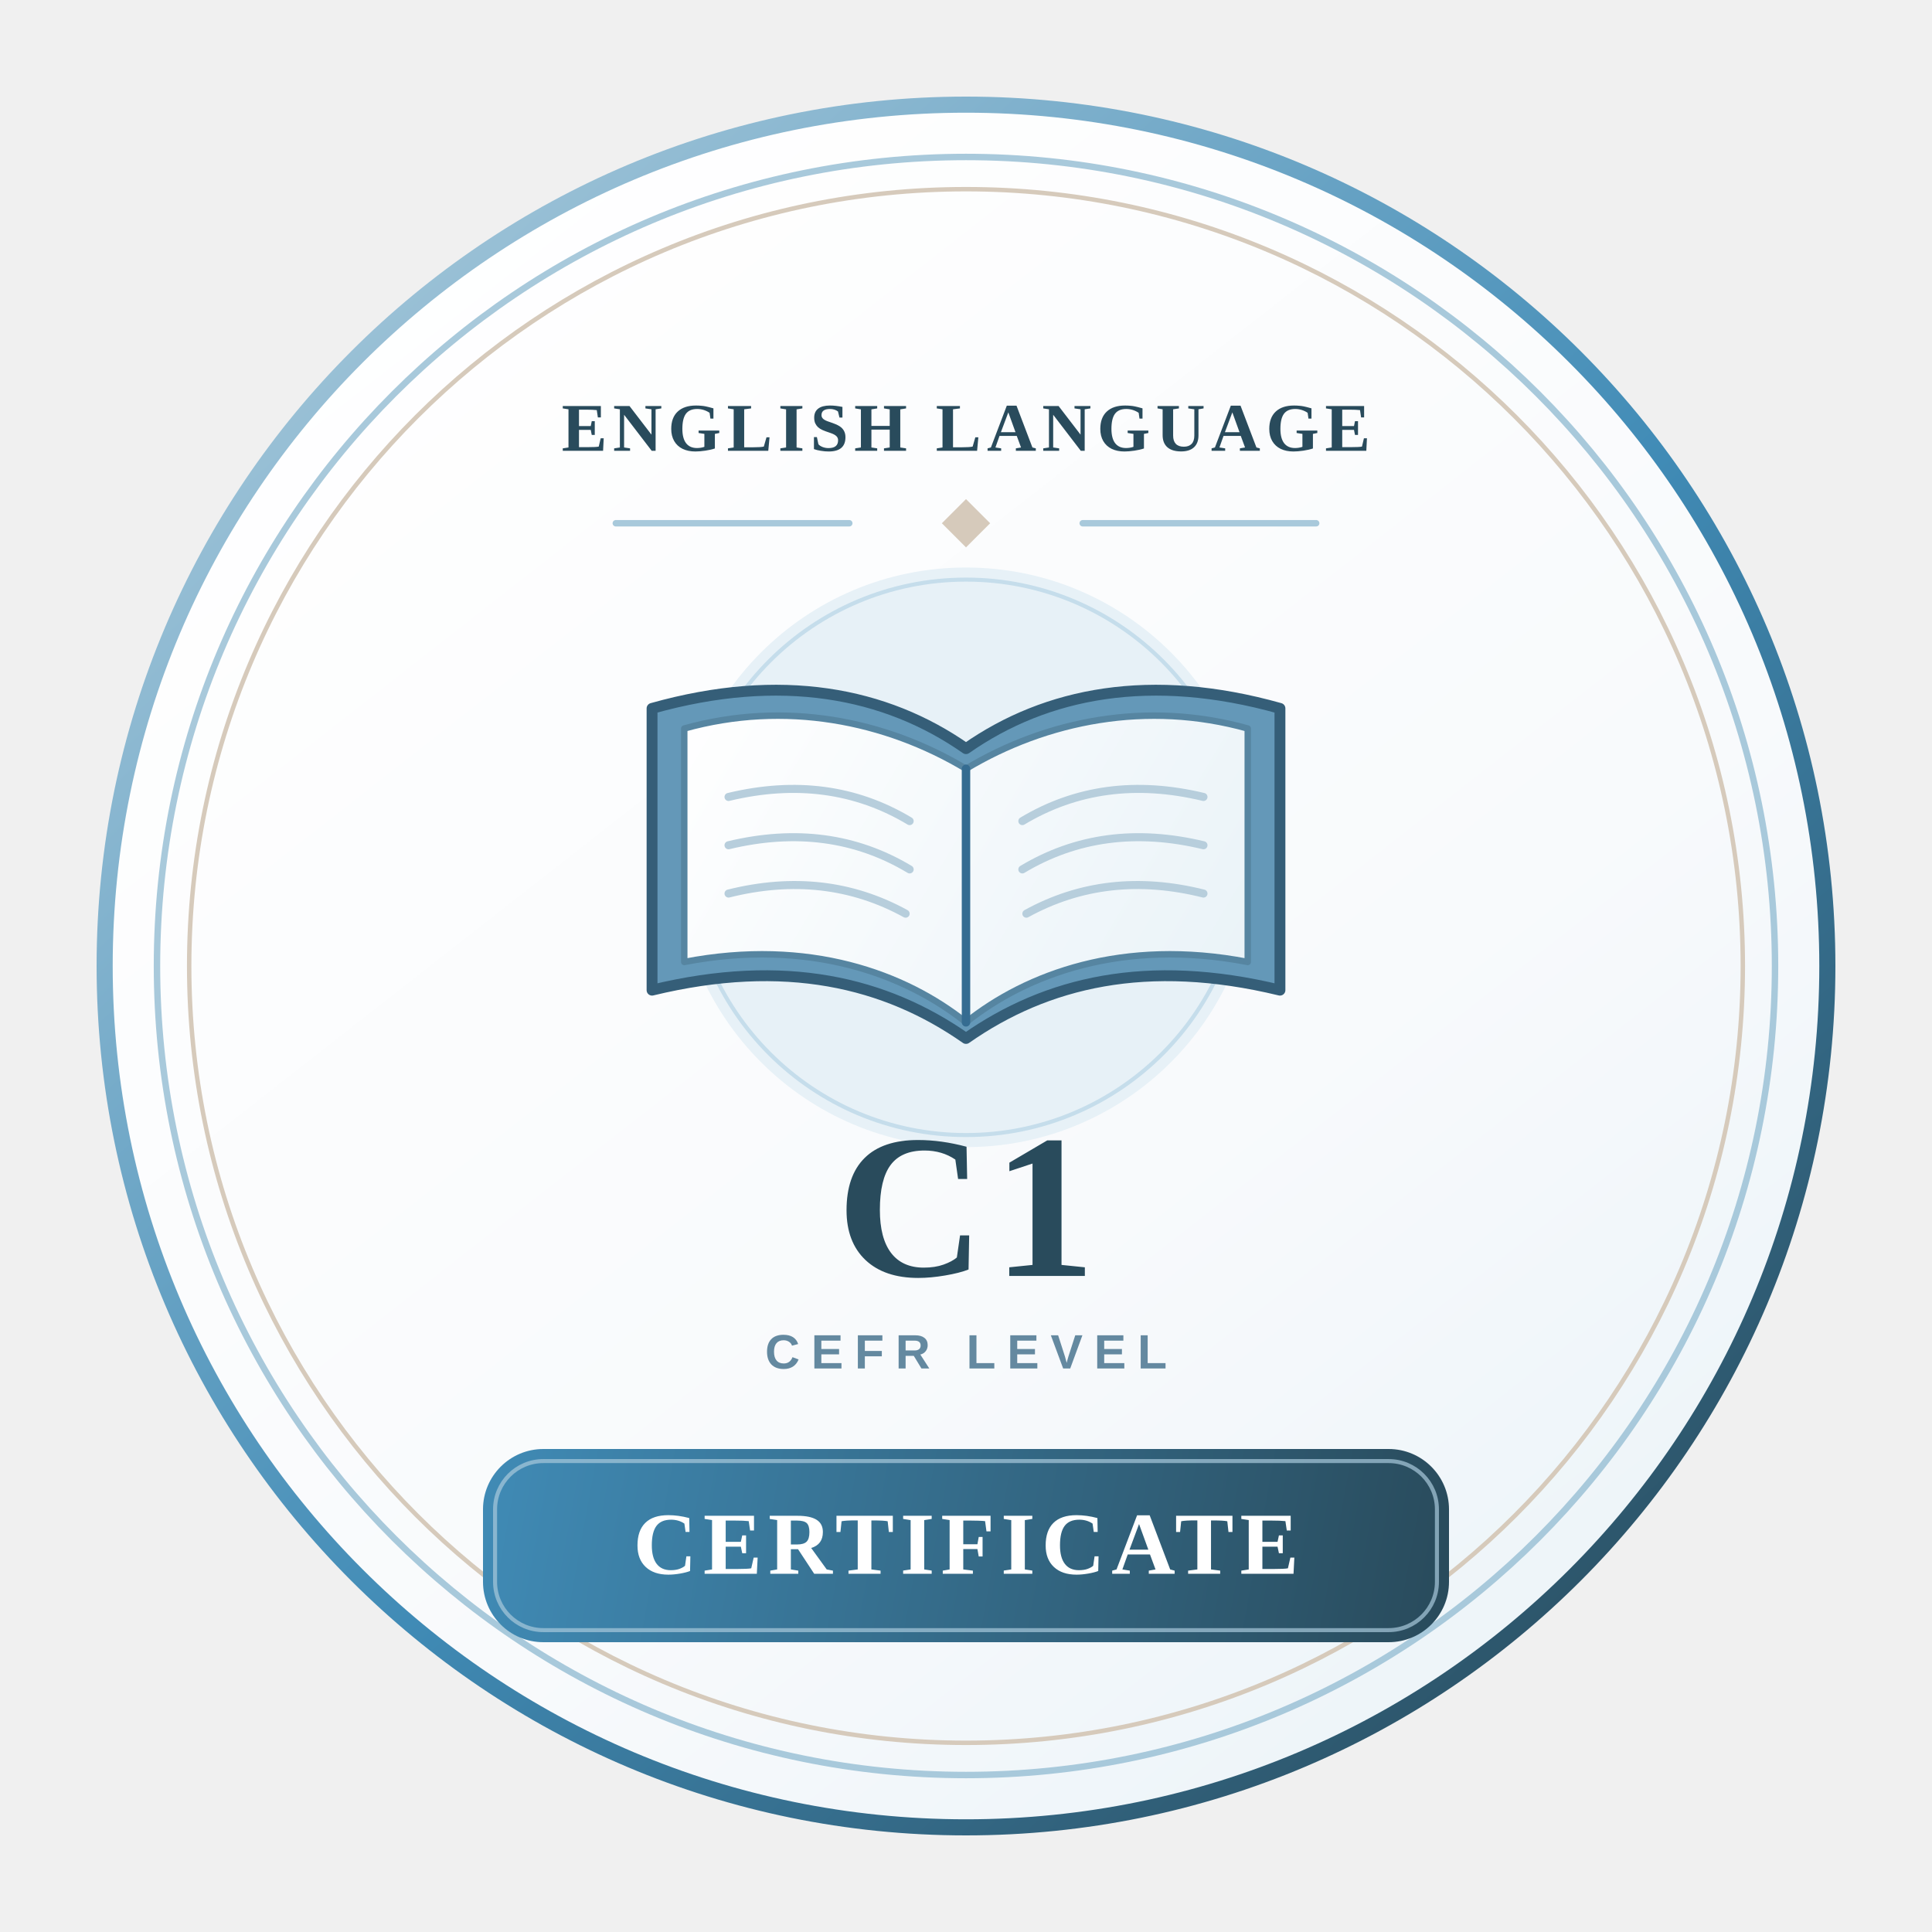
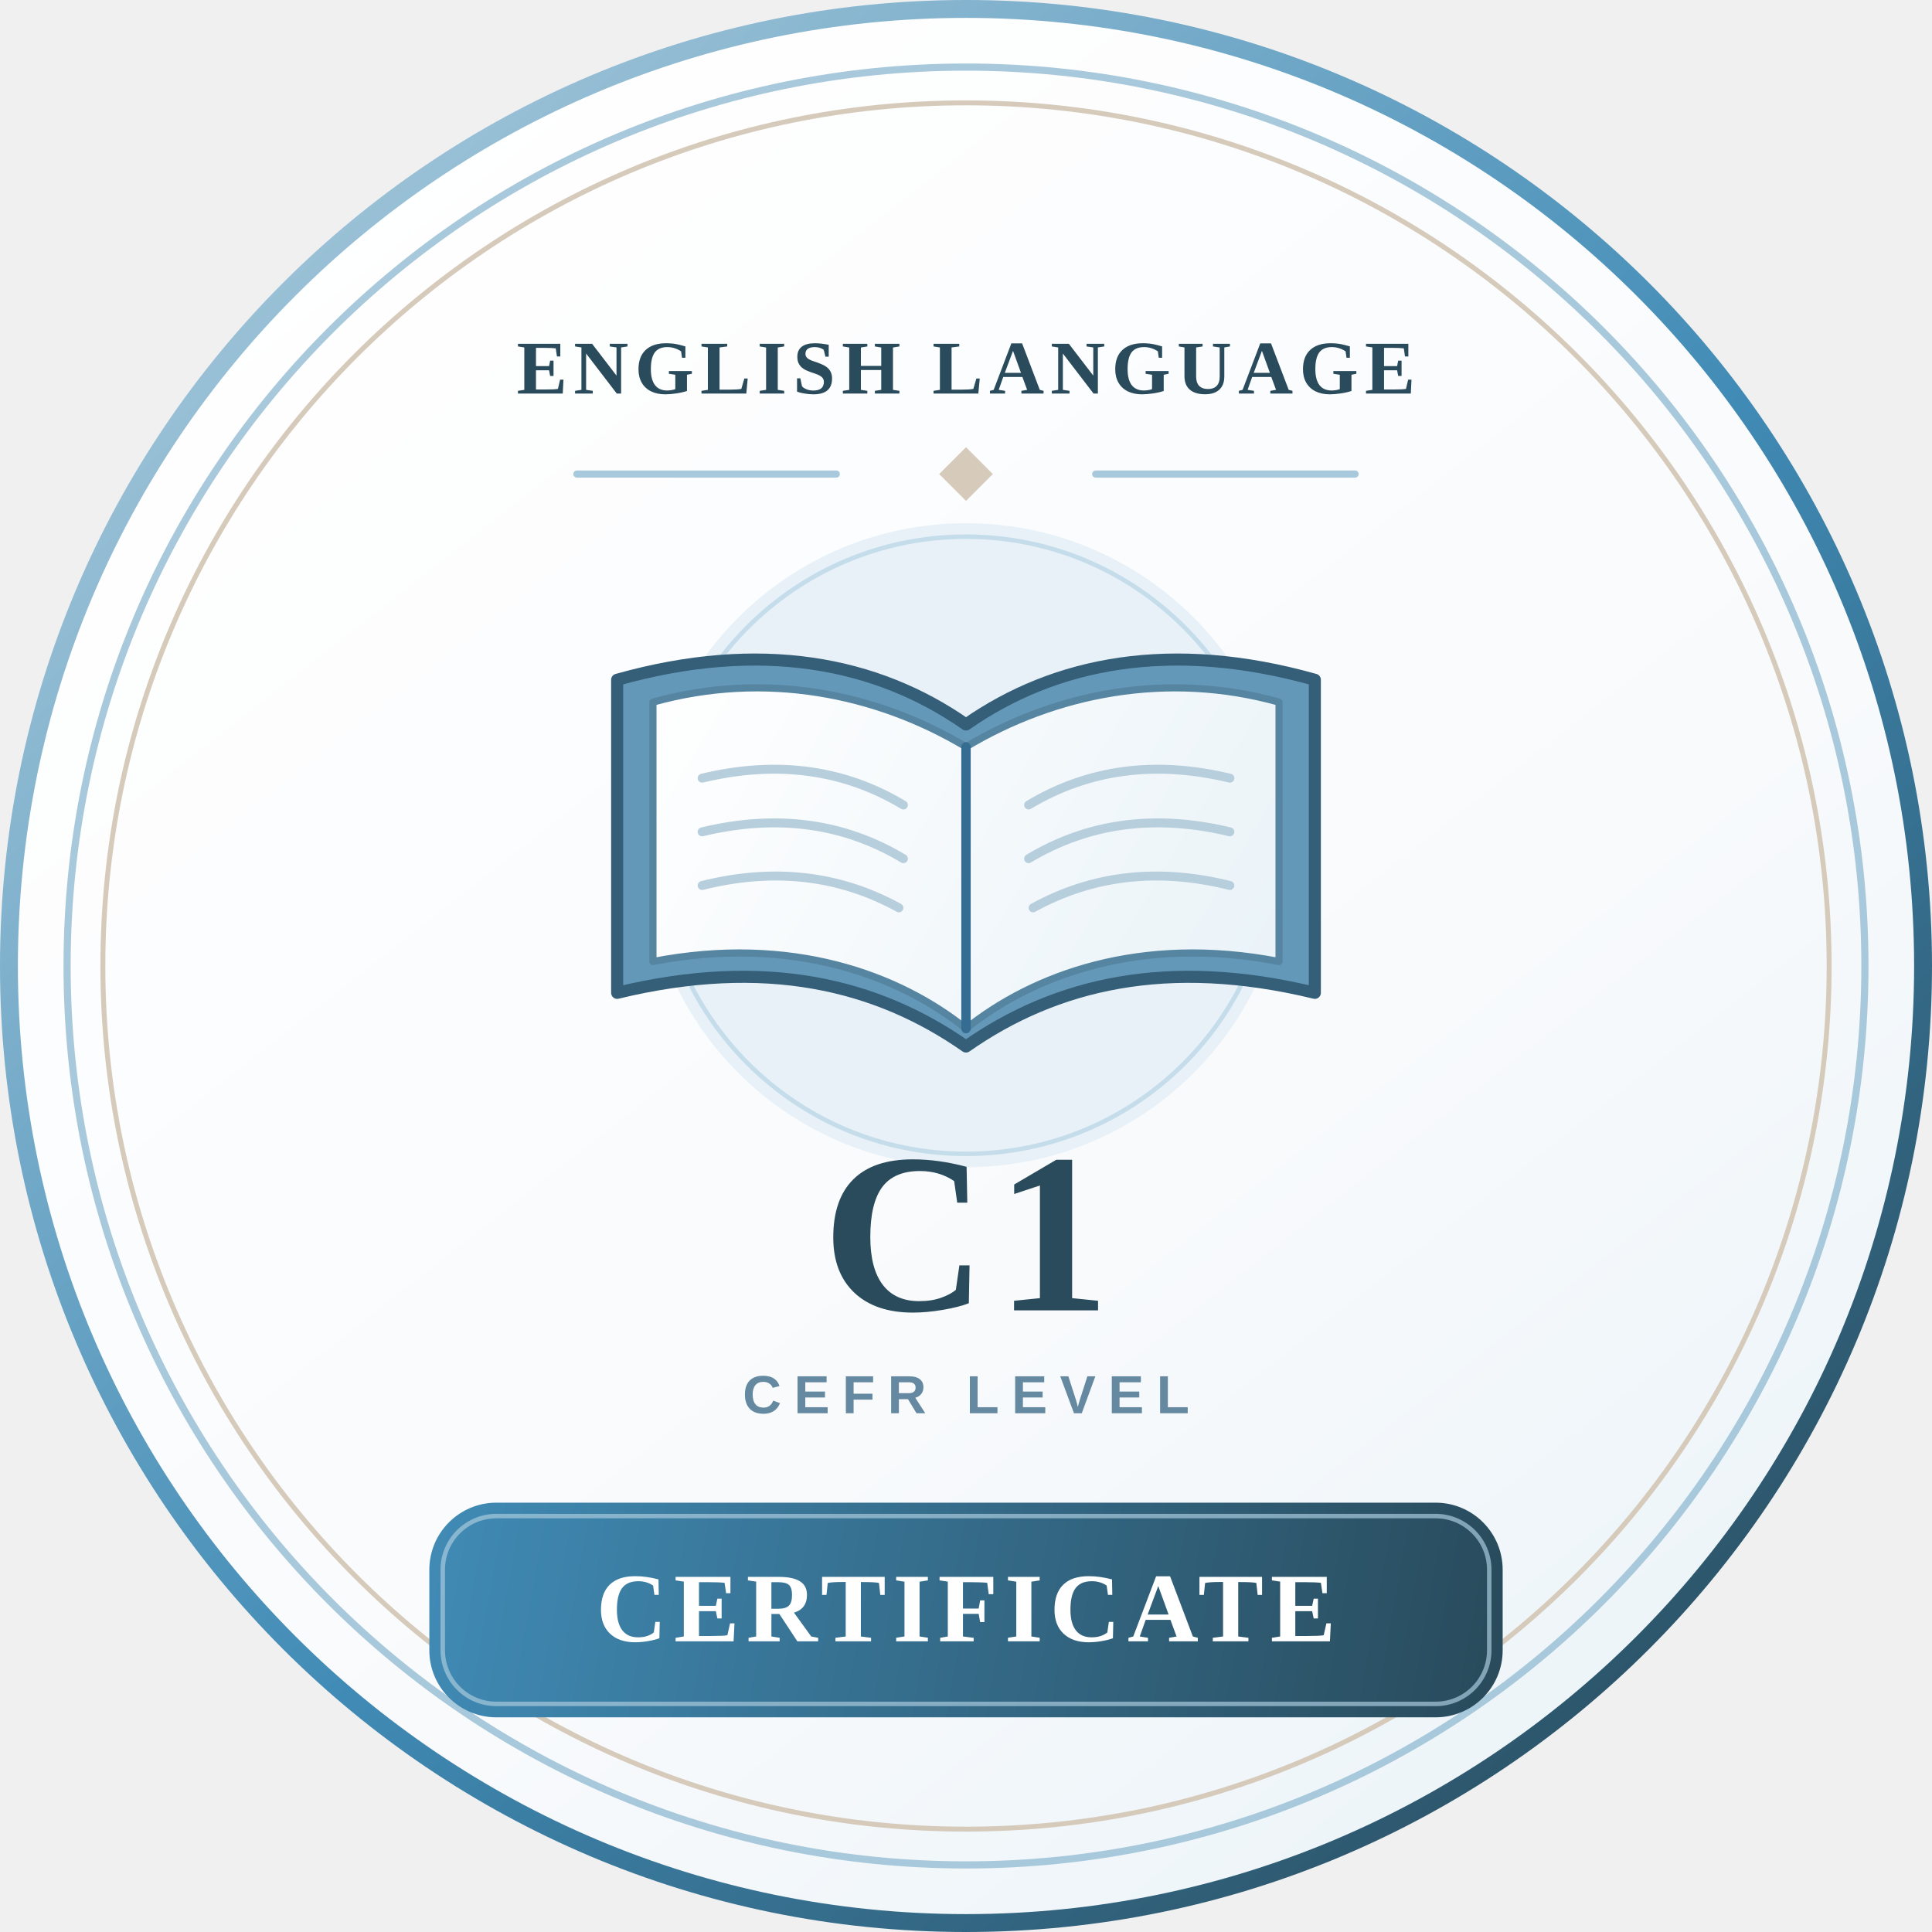
- <svg xmlns="http://www.w3.org/2000/svg" width="480" height="480" viewBox="0 0 480 480" role="img" aria-labelledby="badge-title badge-description">
+ <svg xmlns="http://www.w3.org/2000/svg" width="432" height="432" viewBox="24 24 432 432" role="img" aria-labelledby="badge-title badge-description">
  <defs>
    <linearGradient id="sealFill" x1="96" y1="53" x2="402" y2="444" gradientUnits="userSpaceOnUse">
      <stop offset="0" stop-color="#FFFFFF" />
      <stop offset="0.62" stop-color="#F8FAFC" />
      <stop offset="1" stop-color="#EAF3F8" />
    </linearGradient>
    <linearGradient id="circleEdge" x1="65" y1="52" x2="414" y2="428" gradientUnits="userSpaceOnUse">
      <stop offset="0" stop-color="#A8C9DB" />
      <stop offset="0.55" stop-color="#408BB6" />
      <stop offset="1" stop-color="#294B5C" />
    </linearGradient>
    <linearGradient id="bookPaper" x1="170" y1="172" x2="302" y2="251" gradientUnits="userSpaceOnUse">
      <stop offset="0" stop-color="#FFFFFF" />
      <stop offset="1" stop-color="#EAF3F8" />
    </linearGradient>
    <linearGradient id="certificateBar" x1="119" y1="365" x2="356" y2="408" gradientUnits="userSpaceOnUse">
      <stop offset="0" stop-color="#408BB6" />
      <stop offset="1" stop-color="#294B5C" />
    </linearGradient>
  </defs>
  <circle cx="240" cy="240" r="214" fill="url(#sealFill)" stroke="url(#circleEdge)" stroke-width="4" />
  <circle cx="240" cy="240" r="201" fill="none" stroke="#A8C9DB" stroke-width="1.6" />
  <circle cx="240" cy="240" r="193" fill="none" stroke="#D6CABB" stroke-width="1.1" />
  <text x="240" y="112" text-anchor="middle" font-family="Georgia, 'Times New Roman', serif" font-size="17" font-weight="700" letter-spacing="1.4" fill="#294B5C">ENGLISH LANGUAGE</text>
  <path d="M153 130 H211 M269 130 H327" stroke="#A8C9DB" stroke-width="1.6" stroke-linecap="round" />
  <path d="M240 124 L246 130 L240 136 L234 130 Z" fill="#D6CABB" />
  <circle cx="240" cy="213" r="72" fill="#E7F1F7" />
  <circle cx="240" cy="213" r="69" fill="none" stroke="#C5DDEB" stroke-width="1" />
  <path d="M240 186 C220 172 194 167 162 176 L162 246 C195 238 220 244 240 258 C260 244 285 238 318 246 L318 176 C286 167 260 172 240 186 Z" fill="#6498B8" stroke="#355E78" stroke-width="2.7" stroke-linejoin="round" />
  <path d="M240 191 C220 179 195 174 170 181 L170 239 C201 233 225 242 240 254 Z" fill="url(#bookPaper)" stroke="#5685A1" stroke-width="1.6" stroke-linejoin="round" />
  <path d="M240 191 C260 179 285 174 310 181 L310 239 C279 233 255 242 240 254 Z" fill="url(#bookPaper)" stroke="#5685A1" stroke-width="1.6" stroke-linejoin="round" />
  <path d="M240 191 V254" fill="none" stroke="#356C91" stroke-width="2.1" stroke-linecap="round" />
  <g fill="none" stroke="#B7CEDC" stroke-width="2" stroke-linecap="round">
    <path d="M181 198 Q206 192 226 204 M181 210 Q206 204 226 216 M181 222 Q205 216 225 227" />
    <path d="M299 198 Q274 192 254 204 M299 210 Q274 204 254 216 M299 222 Q275 216 255 227" />
  </g>
  <text x="240" y="317" text-anchor="middle" font-family="Georgia, 'Times New Roman', serif" font-size="51" font-weight="700" letter-spacing="2" fill="#294B5C">C1</text>
  <text x="240" y="340" text-anchor="middle" font-family="Arial, Helvetica, sans-serif" font-size="12" font-weight="700" letter-spacing="2.8" fill="#6489A0">CEFR LEVEL</text>
  <rect x="120" y="360" width="240" height="48" rx="15" fill="url(#certificateBar)" />
  <rect x="123" y="363" width="234" height="42" rx="12" fill="none" stroke="#A8C9DB" stroke-width="1" opacity=".7" />
  <text x="240" y="391" text-anchor="middle" font-family="Georgia, 'Times New Roman', serif" font-size="22" font-weight="700" letter-spacing="1.5" fill="#FFFFFF">CERTIFICATE</text>
</svg>
